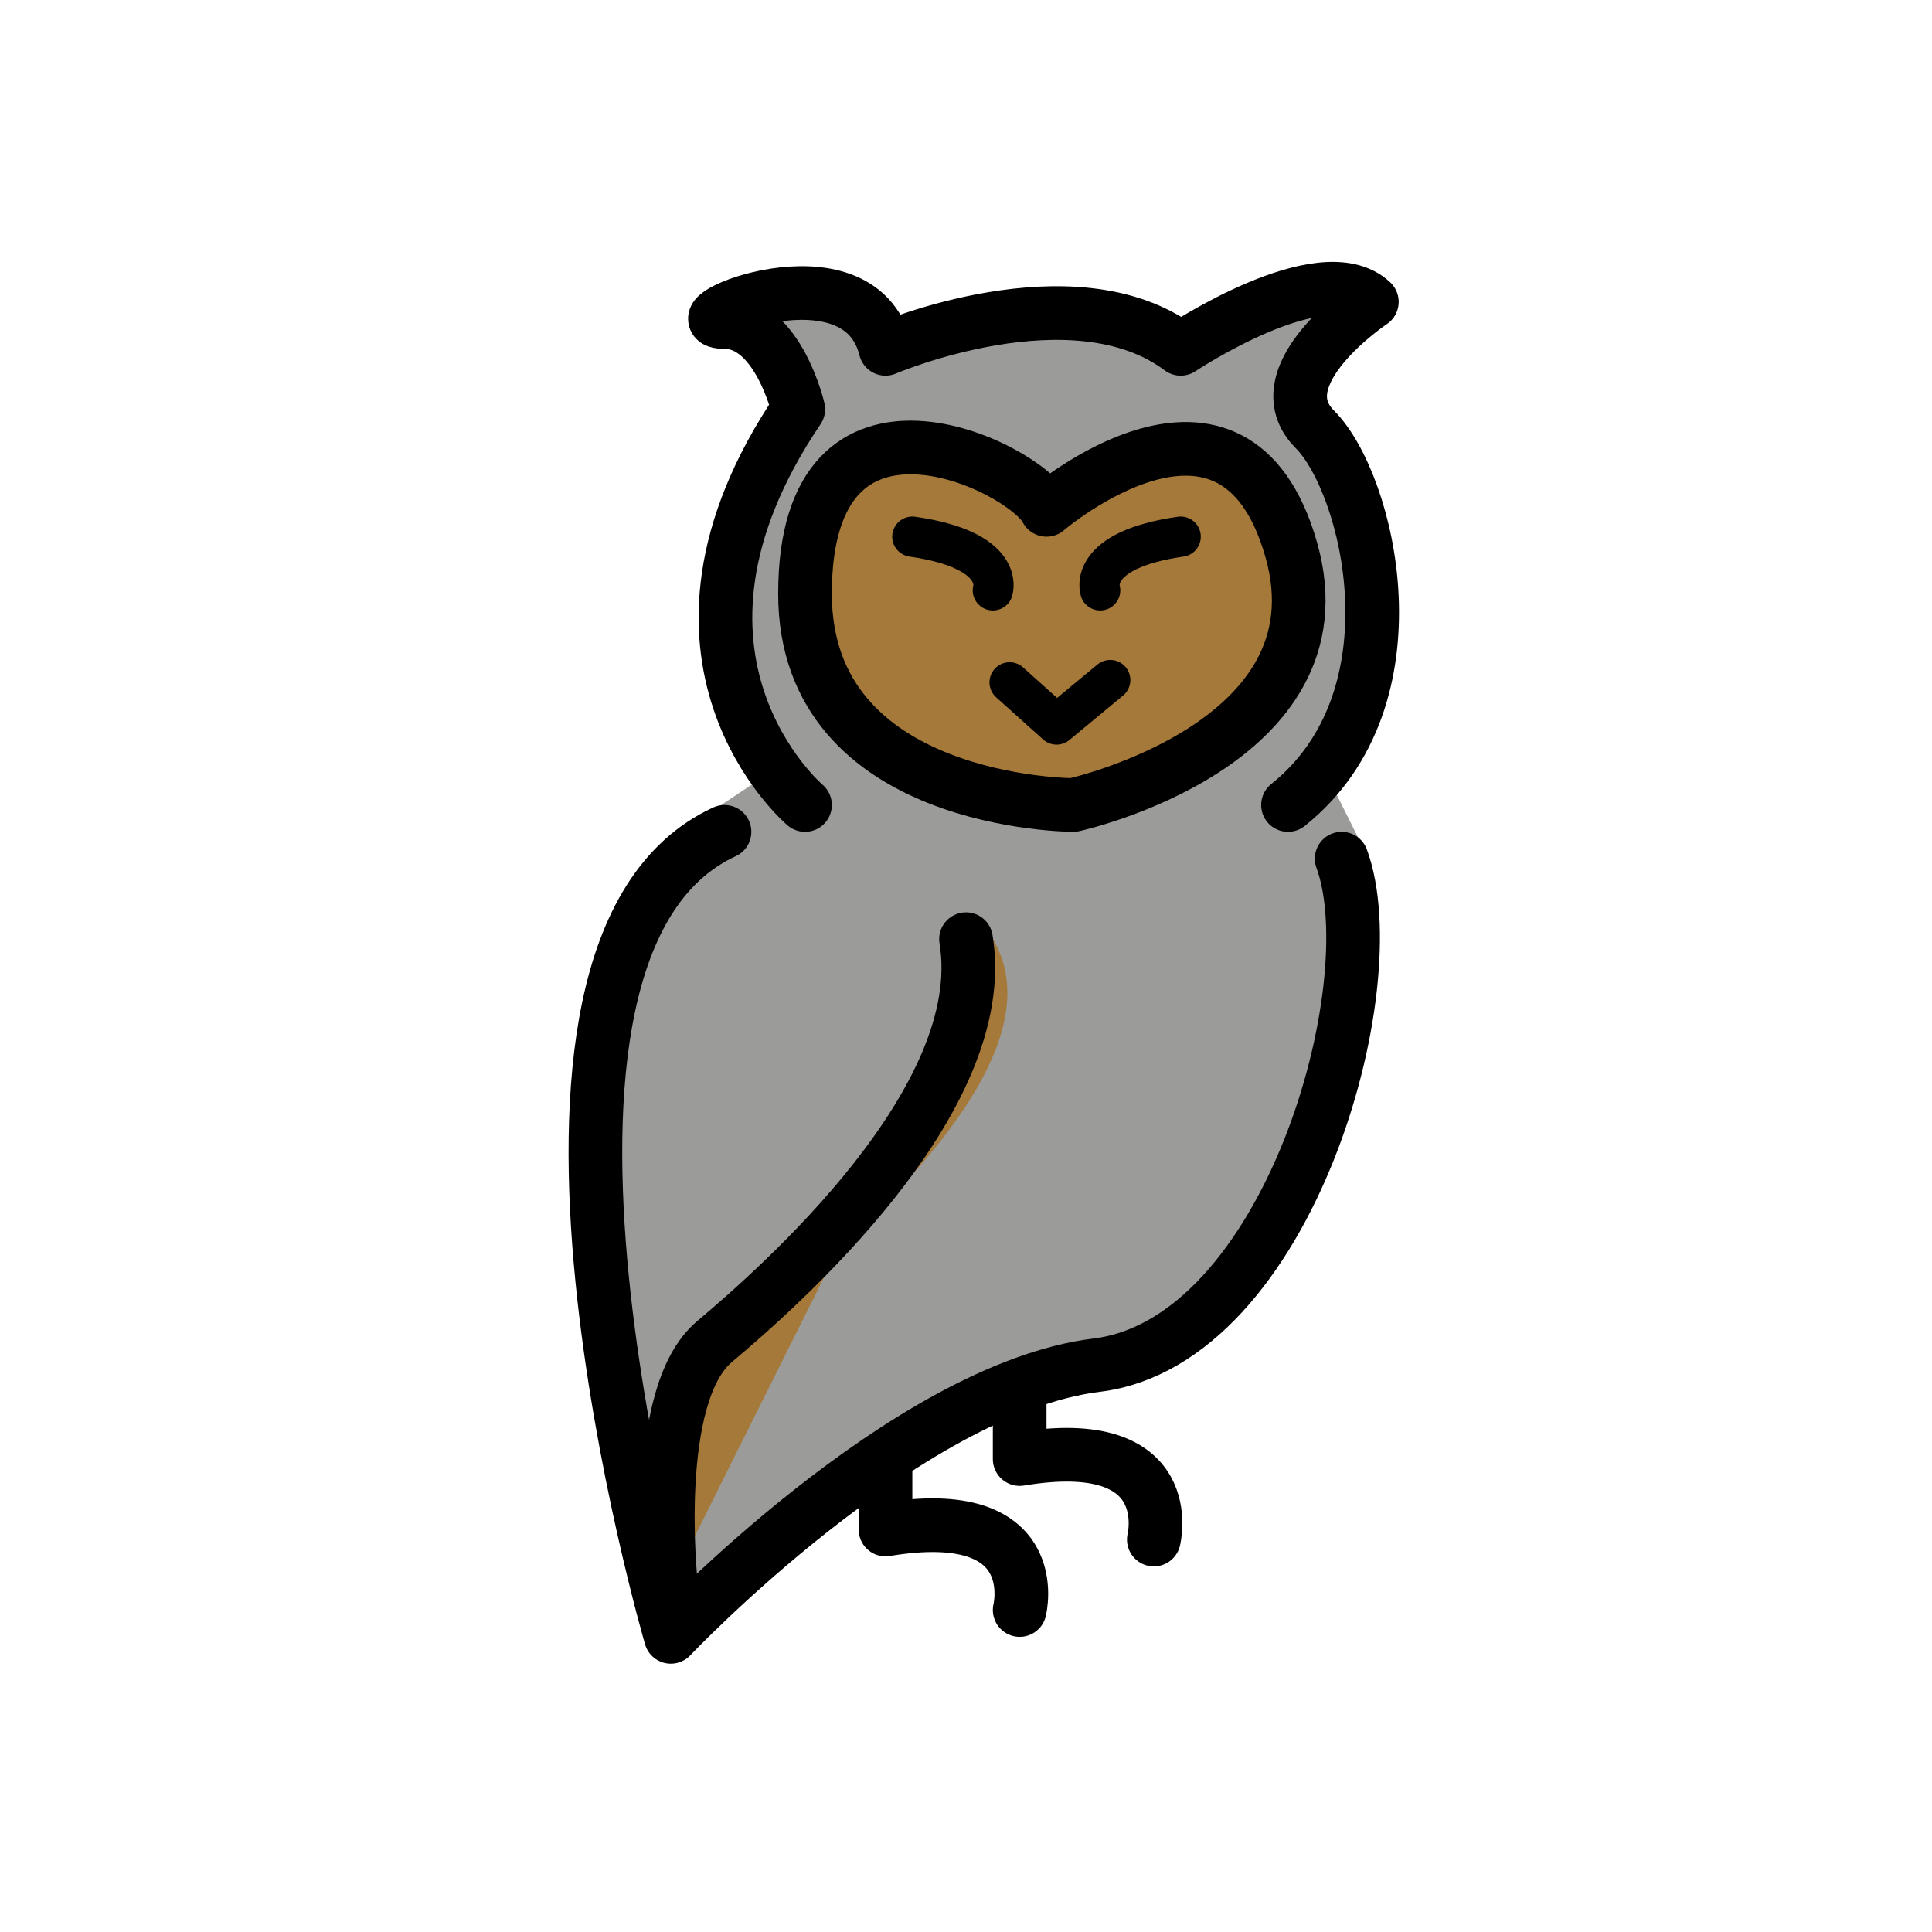
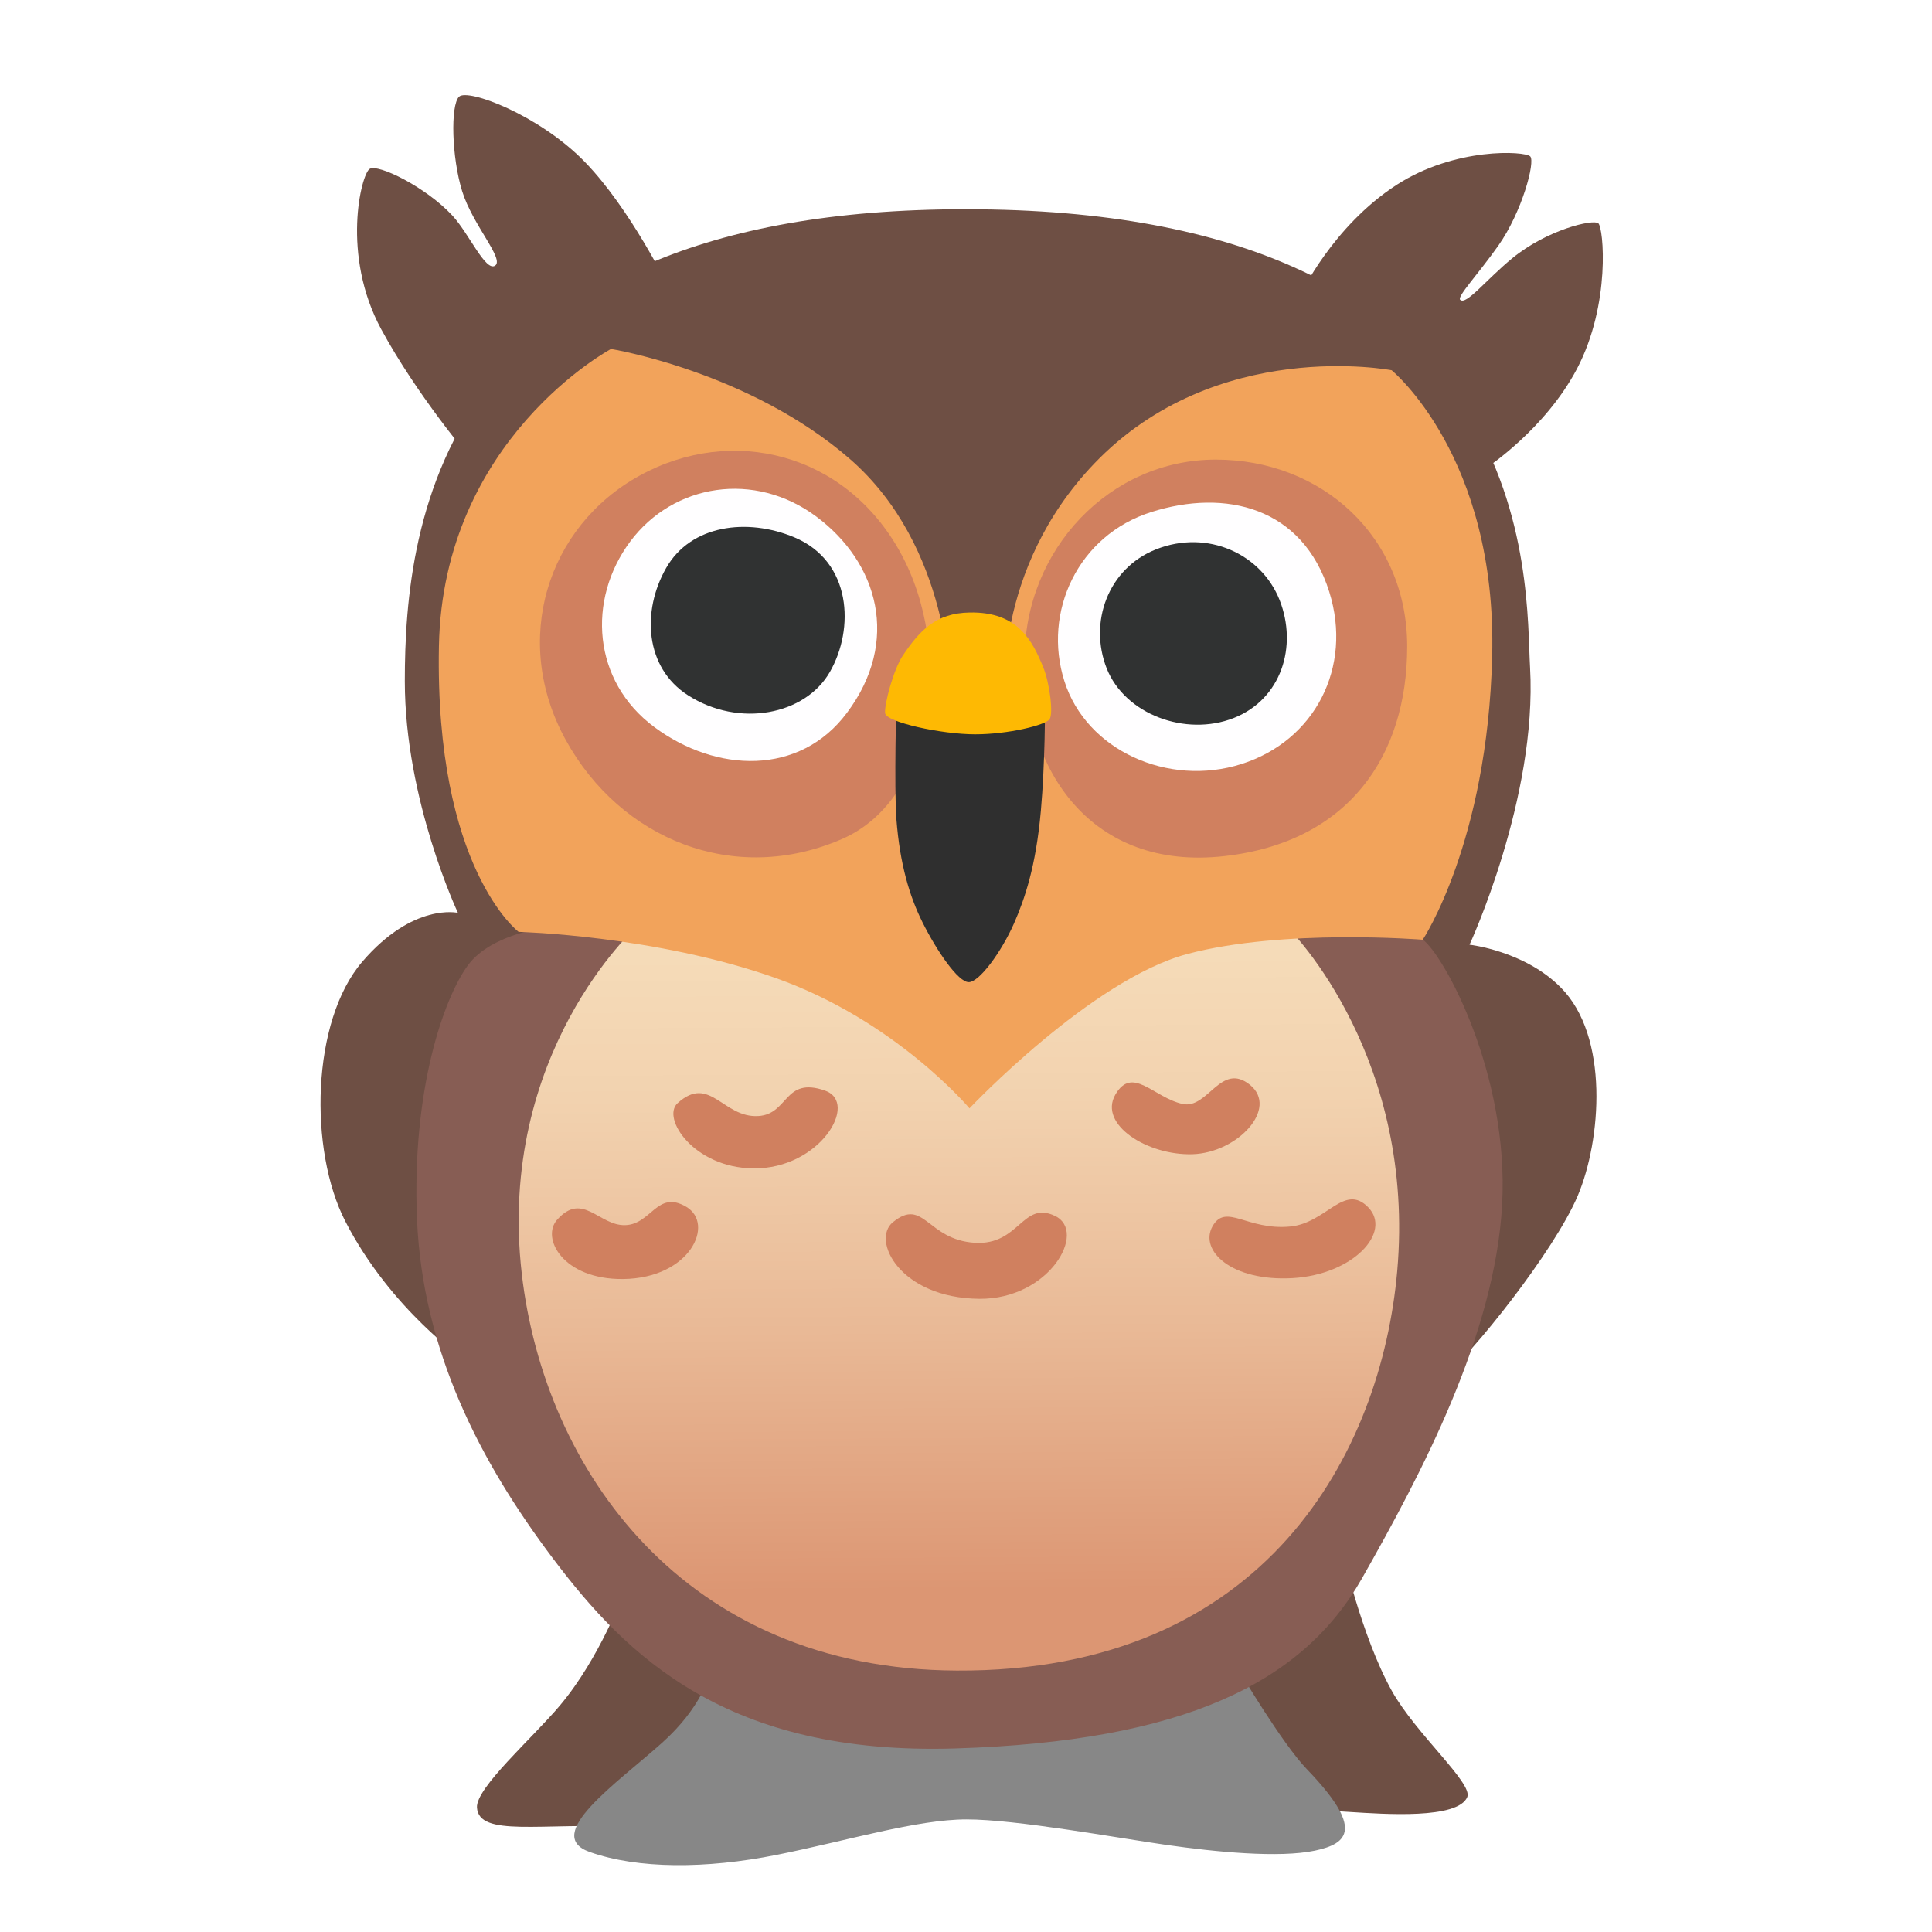
- <svg xmlns="http://www.w3.org/2000/svg" id="emoji" viewBox="0 0 72 72">
-   <g id="color">
-     <path fill="#9B9B9A" stroke="#9B9B9A" stroke-linecap="round" stroke-linejoin="round" stroke-miterlimit="10" stroke-width="1.8" d="M30,29l-3,2c-9.5,4.375-2,30-2,30s8.75-9.25,15.875-10.125S51.75,36.75,50,32l-2-4" />
-     <path fill="#9B9B9A" stroke="none" d="M30,30c0,0-6.5-5.5-0.25-14.75c0,0-0.75-3.25-2.75-3.25s5-3,6,1c0,0,7-3,11,0c0,0,5.25-3.5,7.125-1.75 C51.125,11.25,47,14,49,16s4,10-1,14" />
-     <path fill="#A57939" stroke="none" d="M40,30c0,0-10,0-10-7.875c0-8.734,8.191-4.736,9-3.125c0,0,7-6,9.125,1.5C50.183,27.765,40,30,40,30z" />
-     <path fill="#A57939" stroke="none" d="M25.019,59c0,0-0.878-7,1.903-9S40,40,37,35" />
-   </g>
-   <g id="hair" />
-   <g id="skin" />
-   <g id="skin-shadow" />
-   <g id="line">
-     <path fill="none" stroke="#000000" stroke-linecap="round" stroke-linejoin="round" stroke-miterlimit="10" stroke-width="1.5" d="M37,22c0,0,0.5-1.5-3-2" />
-     <path fill="none" stroke="#000000" stroke-linecap="round" stroke-linejoin="round" stroke-miterlimit="10" stroke-width="1.5" d="M41,22c0,0-0.5-1.5,3-2" />
-     <polyline fill="none" stroke="#000000" stroke-linecap="round" stroke-linejoin="round" stroke-miterlimit="10" stroke-width="1.5" points="37.625,25.43 39.375,27 41.375,25.344" />
-     <path fill="none" stroke="#000000" stroke-linecap="round" stroke-linejoin="round" stroke-miterlimit="10" stroke-width="2" d="M38,60c0,0,1-4-5-3v-2.375" />
-     <path fill="none" stroke="#000000" stroke-linecap="round" stroke-linejoin="round" stroke-miterlimit="10" stroke-width="2" d="M43,57.375c0,0,1-4-5-3V52" />
-     <path fill="none" stroke="#000000" stroke-linecap="round" stroke-linejoin="round" stroke-miterlimit="10" stroke-width="2" d="M30,30c0,0-6.5-5.5-0.25-14.75c0,0-0.75-3.25-2.75-3.25s5-3,6,1c0,0,7-3,11,0c0,0,5.25-3.5,7.125-1.75C51.125,11.25,47,14,49,16 s4,10-1,14" />
-     <path fill="none" stroke="#000000" stroke-linecap="round" stroke-linejoin="round" stroke-miterlimit="10" stroke-width="2" d="M40,30c0,0-10,0-10-7.875c0-8.734,8.191-4.736,9-3.125c0,0,7-6,9.125,1.5C50.183,27.765,40,30,40,30z" />
-     <path fill="none" stroke="#000000" stroke-linecap="round" stroke-linejoin="round" stroke-miterlimit="10" stroke-width="2" d="M27,31c-9.5,4.375-2,30-2,30s8.75-9.25,15.875-10.125S51.75,36.75,50,32" />
-     <path fill="none" stroke="#000000" stroke-linecap="round" stroke-linejoin="round" stroke-miterlimit="10" stroke-width="2" d="M25,59c0,0-0.75-7,1.625-9S37,41,36,35" />
-   </g>
+ <svg xmlns="http://www.w3.org/2000/svg" version="1.1" id="Layer_2" x="0px" y="0px" viewBox="0 0 128 128" style="enable-background:new 0 0 128 128;" xml:space="preserve">
+   <path style="fill:#6E4F44;" d="M97.36,62.59c0,0,4.5-9.71,4.01-18.37c-0.32-5.56,0.92-29.63-35.69-30.34  c-36.6-0.7-38.86,20.74-38.86,31.25c0,7.88,3.52,15.35,3.52,15.35s-2.96-0.7-6.34,3.24s-3.54,12.47-1.13,17.18  c3.03,5.91,8.02,9.29,8.02,9.29l10.42,15.35c0,0-1.55,4.29-4.22,7.46c-1.8,2.14-5.58,5.46-5.49,6.76c0.14,1.97,4.22,0.99,10.14,1.27  c5.91,0.28,22.67-2.53,22.67-2.53s22.81,1.41,25.06,1.55c2.25,0.14,7.11,0.49,7.74-0.99c0.39-0.91-3.42-4.2-5-7.04  c-2.04-3.66-3.31-9.43-3.31-9.43s4.65-9.71,6.62-11.26c1.97-1.55,7.46-8.45,9.01-12.11s2.11-10.56-1.13-13.8  C101,62.99,97.36,62.59,97.36,62.59z" />
+   <path style="fill:#6E4F44;" d="M86.17,19.51c0,0,2.11-4.5,6.34-7.25c3.9-2.53,8.52-2.25,8.87-1.9c0.35,0.35-0.54,3.68-2.11,5.91  c-1.34,1.9-2.75,3.38-2.53,3.59c0.39,0.39,1.72-1.33,3.45-2.75c2.32-1.9,5.35-2.6,5.7-2.32s0.84,5.35-1.41,9.64  c-2.11,4.01-5.98,6.55-5.98,6.55l-5.42-7.32L86.17,19.51z" />
+   <path style="fill:#6E4F44;" d="M44.28,19.01c0,0-2.53-5.21-5.56-8.31s-7.74-4.86-8.31-4.29s-0.49,4.01,0.21,6.26s2.82,4.5,2.18,4.93  c-0.63,0.42-1.73-2.13-2.82-3.31c-1.76-1.9-4.93-3.45-5.49-3.1c-0.56,0.35-1.9,5.7,0.77,10.63c2.37,4.37,5.84,8.45,5.84,8.45  l8.17-7.81L44.28,19.01z" />
+   <path style="fill:#878787;" d="M46.96,111.06c0,0-0.5,2.08-3.1,4.41c-2.96,2.65-7.98,6.1-4.79,7.23c3.19,1.13,7.7,1.13,12.39,0.19  c4.69-0.94,9.29-2.35,12.58-2.35c3.28,0,9.95,1.22,13.23,1.69c3.28,0.47,7.47,0.88,9.85,0.38c2.21-0.47,3.26-1.45-0.54-5.4  c-1.63-1.69-4.43-6.43-4.43-6.43l-18.96,3.1L46.96,111.06z" />
+   <path style="fill:#875D54;" d="M36.45,61.41c0,0-3.85,0.38-5.44,2.53s-3.75,8.26-3.38,16.89c0.38,8.63,4.13,15.96,9.01,22.43  c4.88,6.48,11.54,13.05,26.65,12.58c15.11-0.47,22.99-4.32,26.94-11.26c3.94-6.95,8.82-16.14,9.29-24.78  c0.47-8.63-3.85-16.52-5.26-17.55c-1.41-1.03-30.5-2.44-30.5-2.44L36.45,61.41z" />
+   <linearGradient id="SVGID_1_" gradientUnits="userSpaceOnUse" x1="63.407" y1="60.819" x2="63.716" y2="110.686">
+     <stop offset="0.05" style="stop-color:#F5DBB8" />
+     <stop offset="0.238" style="stop-color:#F2D2AF" />
+     <stop offset="0.547" style="stop-color:#E9B996" />
+     <stop offset="0.894" style="stop-color:#DC9673" />
+   </linearGradient>
+   <path style="fill:url(#SVGID_1_);" d="M42.17,61.41c0,0-9.29,8.35-7.6,22.99c1.49,12.92,10.7,26.19,28.81,26.28  c20.56,0.11,28.14-14.57,29.19-26.47c1.22-13.89-6.66-22.34-7.7-23.18C83.84,60.19,42.17,61.41,42.17,61.41z" />
+   <path style="fill:#F2A35B;" d="M64.23,73.43c0,0,8.07-8.54,14.45-10.23c6.38-1.69,15.58-0.94,15.58-0.94s4.29-6.43,4.6-18.77  c0.33-13.25-6.66-18.96-6.66-18.96s-11.64-2.25-19.71,6.19c-6.76,7.07-5.91,15.58-5.91,15.58l-3.64-0.61c0,0,0.05-9.46-6.62-15.27  s-15.84-7.3-15.84-7.3s-11.14,5.95-11.4,19.69c-0.28,14.73,5.28,18.93,5.28,18.93s9.03,0.23,17.01,3.05S64.23,73.43,64.23,73.43z" />
+   <path style="fill:#D0805F;" d="M93.23,42.83c0,7.3-3.93,12.97-12.11,13.89c-8.86,1-13.24-5.75-13.24-13.05s5.67-13.22,12.67-13.22  S93.23,35.53,93.23,42.83z" />
+   <path style="fill:#D0805F;" d="M59.65,36.6c3.63,6.6,2.18,16.37-3.87,18.99c-7.13,3.1-14.67,0.03-18.3-6.57s-1.23-14.14,4.9-17.51  S56.02,30,59.65,36.6z" />
+   <path style="fill:#D0805F;" d="M78.35,73.14c1.67,0.37,2.53-2.82,4.46-1.27c1.92,1.55-0.8,4.5-3.8,4.6c-3,0.09-6.24-1.97-5.12-3.94  C75.02,70.56,76.43,72.72,78.35,73.14z" />
+   <path style="fill:#D0805F;" d="M85.49,81.26c2.39-0.23,3.57-2.91,5.16-1.27s-0.99,4.46-5.02,4.69c-4.04,0.23-6.19-1.83-5.3-3.43  C81.22,79.67,82.62,81.54,85.49,81.26z" />
+   <path style="fill:#D0805F;" d="M64.6,82.34c2.95,0.17,3.14-2.82,5.3-1.78c2.16,1.03-0.37,5.53-5.02,5.49  c-5.26-0.05-7.17-3.88-5.73-5.07C61.22,79.29,61.41,82.15,64.6,82.34z" />
+   <path style="fill:#D0805F;" d="M50.24,73.94c2.02-0.12,1.69-2.63,4.41-1.69c2.3,0.8-0.33,5.21-4.74,5.16  c-3.94-0.04-6.1-3.33-5.02-4.32C47.03,71.15,47.9,74.08,50.24,73.94z" />
+   <path style="fill:#D0805F;" d="M41.42,81.17c1.74-0.05,2.11-2.35,4.04-1.22c1.92,1.13,0.28,4.74-4.18,4.79  c-3.99,0.04-5.46-2.73-4.36-3.94C38.61,78.92,39.69,81.22,41.42,81.17z" />
+   <path style="fill:#FFFEFF;" d="M70.52,45.13c1.45,4.58,6.87,7.03,11.73,5.49c4.86-1.54,7.38-6.41,5.82-11.4  c-1.77-5.66-6.91-6.84-11.78-5.3C71.42,35.45,69.06,40.54,70.52,45.13z" />
+   <path style="fill:#FFFEFF;" d="M41.75,35.88c-2.87,3.86-2.5,9.25,1.6,12.29s9.63,3.25,12.76-0.94c3.56-4.75,2.07-9.95-2.02-13  S44.62,32.03,41.75,35.88z" />
+   <path style="fill:#303232;" d="M84.78,39.76c1.2,3.06,0.12,6.56-3.04,7.81c-3.17,1.25-7.21-0.23-8.42-3.29  c-1.2-3.06,0.09-6.62,3.26-7.88C80,35.04,83.57,36.7,84.78,39.76z" />
+   <path style="fill:#303232;" d="M54.98,44.52c-1.63,2.85-6.01,3.71-9.39,1.55c-2.87-1.83-3.09-5.59-1.45-8.45  c1.63-2.85,5.36-3.33,8.49-2.02C56.44,37.2,56.62,41.67,54.98,44.52z" />
+   <path style="fill:#2F2F2F;" d="M59.39,46.11c0,0-0.16,6.1,0,8.17c0.23,2.96,0.86,5.09,1.74,6.85c0.94,1.88,2.35,3.94,3.05,3.94  c0.7,0,2.16-1.99,3-3.89c0.7-1.6,1.45-3.75,1.78-7.46c0.28-3.15,0.28-6.95,0.28-6.95L59.39,46.11z" />
+   <path style="fill:#FEB903;" d="M64.23,40.58c3.24-0.07,4.18,1.92,4.88,3.61c0.42,1.01,0.7,3.1,0.42,3.47  c-0.28,0.38-2.72,0.99-4.93,0.99s-5.91-0.8-5.96-1.41c-0.05-0.61,0.56-2.89,1.17-3.8C60.94,41.75,62.02,40.62,64.23,40.58z" />
</svg>
